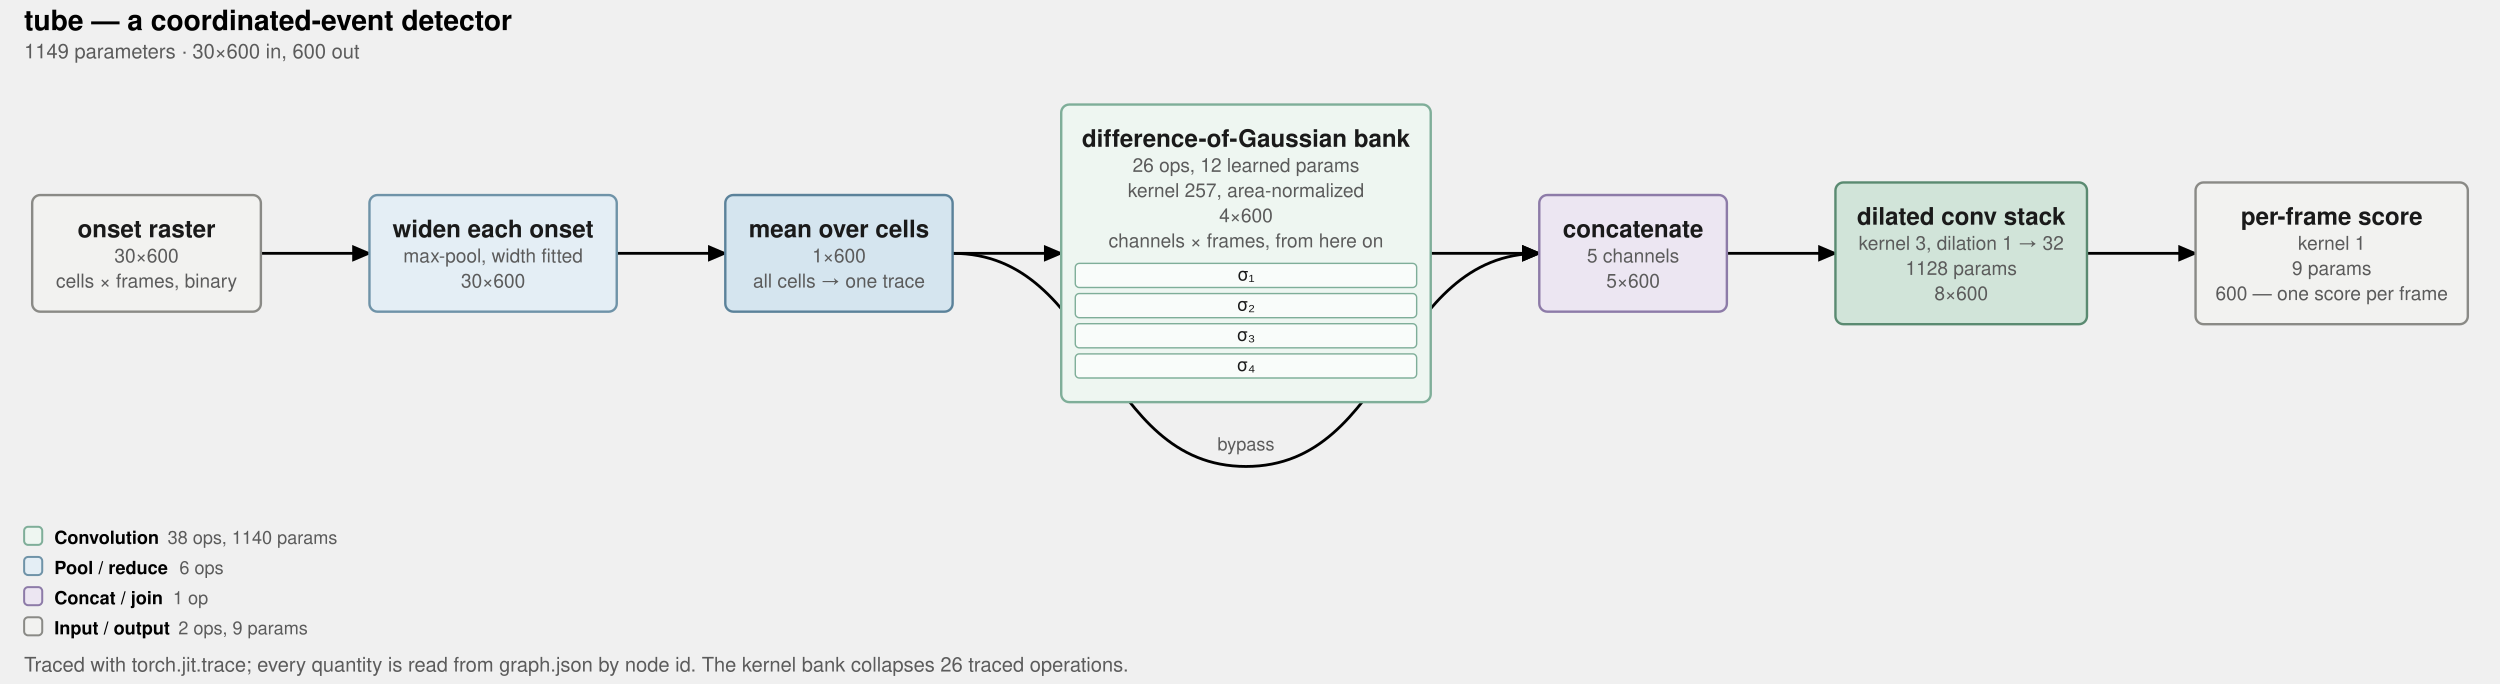
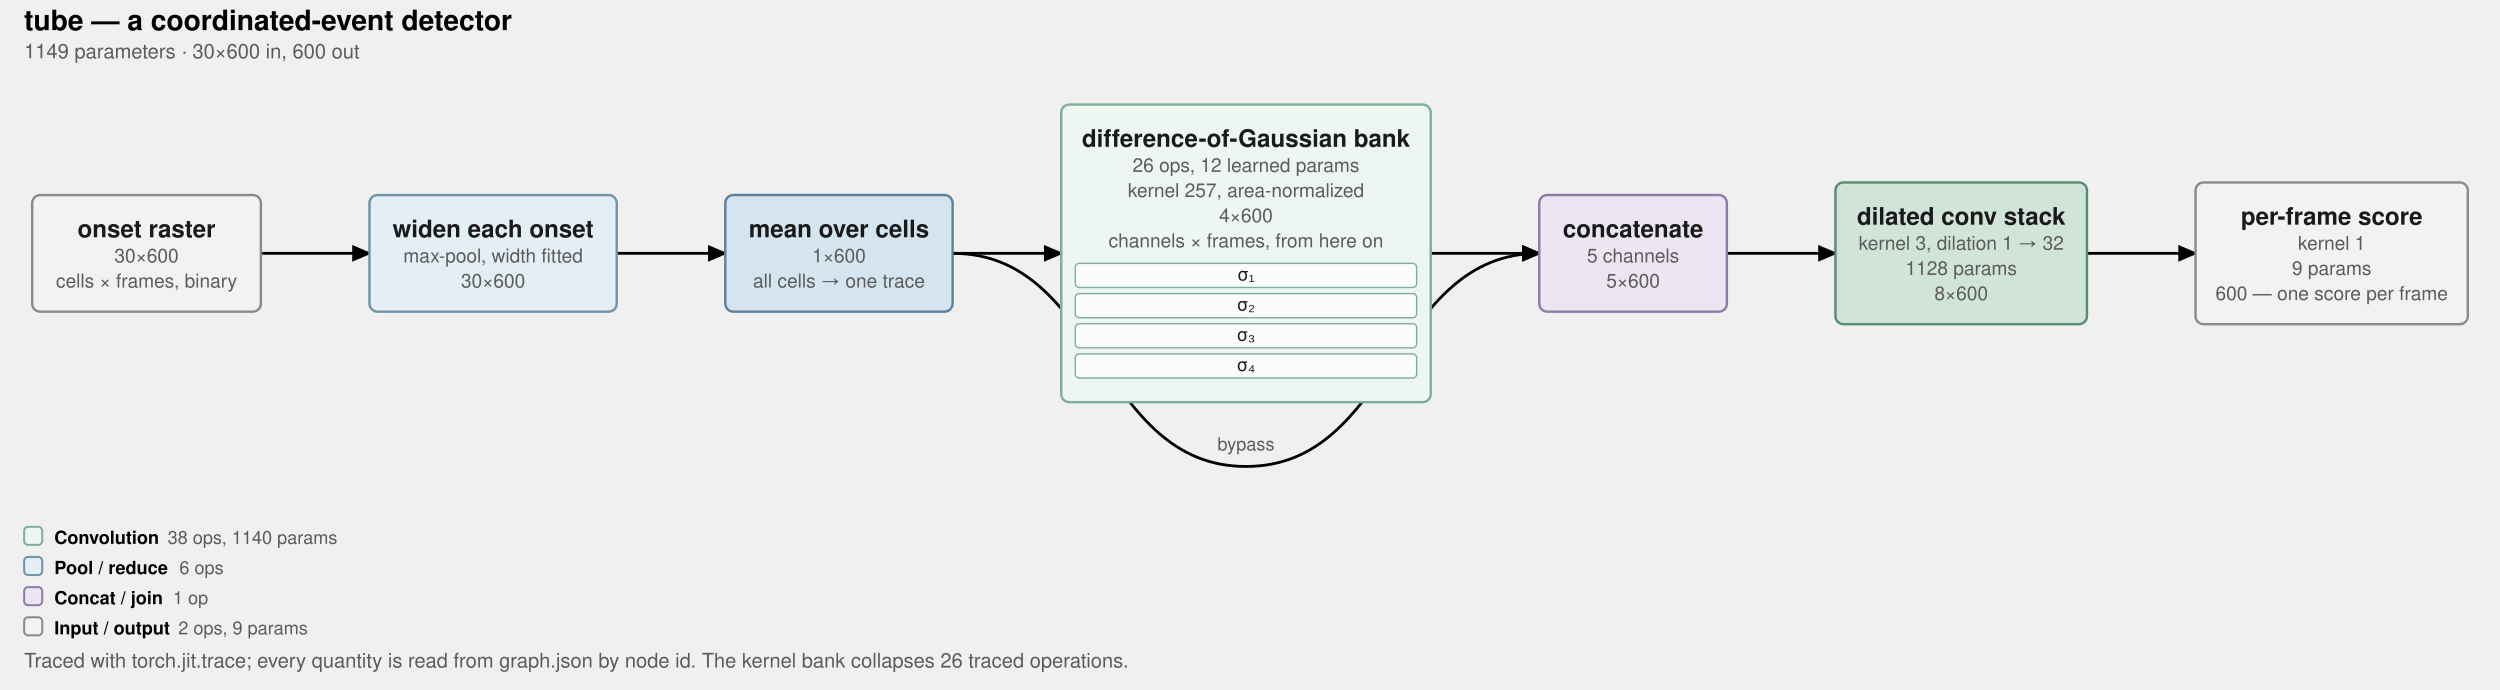
- <svg xmlns="http://www.w3.org/2000/svg" class="draughtsman" role="img" aria-label="tube — a coordinated-event detector" viewBox="0 0 1243.39 340" width="1243.39" height="340">
+ <svg xmlns="http://www.w3.org/2000/svg" class="draughtsman" role="img" aria-label="tube — a coordinated-event detector" viewBox="0 0 1243.39 343" width="1243.39" height="343">
  <defs>
    <marker id="ds-arrow" viewBox="0 0 8 8" refX="7" refY="4" markerWidth="7" markerHeight="7" orient="auto-start-reverse">
      <path d="M0 0.6 L8 4 L0 7.4 Z" style="fill:currentColor" />
    </marker>
  </defs>
  <text class="ds-title" x="12" y="15" style="font-family:Helvetica Neue, Helvetica, Arial, sans-serif;font-size:14px;font-weight:600;fill:currentColor">tube — a coordinated-event detector</text>
  <text class="ds-subtitle" x="12" y="29" style="font-family:Helvetica Neue, Helvetica, Arial, sans-serif;font-size:10px;fill:currentColor;opacity:0.62">1149 parameters · 30×600 in, 600 out</text>
  <g class="ds-body" transform="translate(0 36)">
    <path class="ds-edge ds-edge-solid" data-from="raster" data-to="widen" d="M129.75 90.01 C156.75 90.01 156.75 90.01 183.75 90.01" style="fill:none;stroke:currentColor;stroke-width:1.4" marker-end="url(#ds-arrow)" />
    <path class="ds-edge ds-edge-solid" data-from="widen" data-to="mean" d="M306.73 90.01 C333.73 90.01 333.73 90 360.73 90" style="fill:none;stroke:currentColor;stroke-width:1.4" marker-end="url(#ds-arrow)" />
    <path class="ds-edge ds-edge-solid" data-from="mean" data-to="concat" d="M473.8 90 C546.74 90 546.74 196 619.69 196 C692.63 196 692.63 90 765.57 90" style="fill:none;stroke:currentColor;stroke-width:1.4" marker-end="url(#ds-arrow)" />
    <text class="ds-edge-label" x="619.69" y="188" text-anchor="middle" style="font-family:Helvetica Neue, Helvetica, Arial, sans-serif;font-size:9.0px;fill:currentColor;opacity:0.62">bypass</text>
    <path class="ds-edge ds-edge-solid" data-from="mean" data-to="dog" d="M473.8 90 C500.8 90 500.8 90 527.8 90" style="fill:none;stroke:currentColor;stroke-width:1.4" marker-end="url(#ds-arrow)" />
    <path class="ds-edge ds-edge-solid" data-from="dog" data-to="concat" d="M711.57 90 C738.57 90 738.57 90 765.57 90" style="fill:none;stroke:currentColor;stroke-width:1.4" marker-end="url(#ds-arrow)" />
    <path class="ds-edge ds-edge-solid" data-from="concat" data-to="head" d="M858.87 90 C885.87 90 885.87 89.99 912.87 89.99" style="fill:none;stroke:currentColor;stroke-width:1.4" marker-end="url(#ds-arrow)" />
    <path class="ds-edge ds-edge-solid" data-from="head" data-to="score" d="M1037.97 89.99 C1064.97 89.99 1064.97 89.99 1091.97 89.99" style="fill:none;stroke:currentColor;stroke-width:1.4" marker-end="url(#ds-arrow)" />
    <g class="ds-stage ds-kind-input" data-stage="raster">
      <rect x="16" y="61.01" width="113.75" height="58" rx="4" style="fill:#f2f2f0;stroke:#8a8a86;stroke-width:1.2" />
      <text x="72.87" y="82.01" text-anchor="middle" style="font-family:Helvetica Neue, Helvetica, Arial, sans-serif;font-size:12.0px;font-weight:600;fill:#1a1a1a">onset raster</text>
      <text x="72.87" y="94.51" text-anchor="middle" style="font-family:Helvetica Neue, Helvetica, Arial, sans-serif;font-size:9.5px;fill:#5b5b5b">30×600</text>
      <text x="72.87" y="107.01" text-anchor="middle" style="font-family:Helvetica Neue, Helvetica, Arial, sans-serif;font-size:9.5px;fill:#5b5b5b">cells × frames, binary</text>
    </g>
    <g class="ds-stage ds-kind-pool" data-stage="widen">
      <rect x="183.75" y="61.01" width="122.99" height="58" rx="4" style="fill:#e4eef5;stroke:#6f93a8;stroke-width:1.2" />
      <text x="245.24" y="82.01" text-anchor="middle" style="font-family:Helvetica Neue, Helvetica, Arial, sans-serif;font-size:12.0px;font-weight:600;fill:#1a1a1a">widen each onset</text>
      <text x="245.24" y="94.51" text-anchor="middle" style="font-family:Helvetica Neue, Helvetica, Arial, sans-serif;font-size:9.5px;fill:#5b5b5b">max-pool, width fitted</text>
      <text x="245.24" y="107.01" text-anchor="middle" style="font-family:Helvetica Neue, Helvetica, Arial, sans-serif;font-size:9.5px;fill:#5b5b5b">30×600</text>
    </g>
    <g class="ds-stage ds-kind-reduce" data-stage="mean">
      <rect x="360.73" y="61" width="113.06" height="58" rx="4" style="fill:#d5e5ef;stroke:#5b829a;stroke-width:1.2" />
      <text x="417.27" y="82" text-anchor="middle" style="font-family:Helvetica Neue, Helvetica, Arial, sans-serif;font-size:12.0px;font-weight:600;fill:#1a1a1a">mean over cells</text>
      <text x="417.27" y="94.5" text-anchor="middle" style="font-family:Helvetica Neue, Helvetica, Arial, sans-serif;font-size:9.5px;fill:#5b5b5b">1×600</text>
      <text x="417.27" y="107" text-anchor="middle" style="font-family:Helvetica Neue, Helvetica, Arial, sans-serif;font-size:9.5px;fill:#5b5b5b">all cells → one trace</text>
    </g>
    <g class="ds-stage ds-kind-kernel" data-stage="dog">
      <rect x="527.8" y="16" width="183.78" height="148" rx="4" style="fill:#eef6f1;stroke:#7fae99;stroke-width:1.2" />
      <text x="619.69" y="37" text-anchor="middle" style="font-family:Helvetica Neue, Helvetica, Arial, sans-serif;font-size:12.0px;font-weight:600;fill:#1a1a1a">difference-of-Gaussian bank</text>
      <text x="619.69" y="49.5" text-anchor="middle" style="font-family:Helvetica Neue, Helvetica, Arial, sans-serif;font-size:9.5px;fill:#5b5b5b">26 ops, 12 learned params</text>
      <text x="619.69" y="62" text-anchor="middle" style="font-family:Helvetica Neue, Helvetica, Arial, sans-serif;font-size:9.5px;fill:#5b5b5b">kernel 257, area-normalized</text>
      <text x="619.69" y="74.5" text-anchor="middle" style="font-family:Helvetica Neue, Helvetica, Arial, sans-serif;font-size:9.5px;fill:#5b5b5b">4×600</text>
      <text x="619.69" y="87" text-anchor="middle" style="font-family:Helvetica Neue, Helvetica, Arial, sans-serif;font-size:9.5px;fill:#5b5b5b">channels × frames, from here on</text>
      <rect class="ds-lane" x="534.8" y="95" width="169.78" height="12" rx="2" style="fill:#ffffff;fill-opacity:0.62;stroke:#7fae99;stroke-width:0.7" />
      <text x="619.69" y="103.5" text-anchor="middle" style="font-family:Helvetica Neue, Helvetica, Arial, sans-serif;font-size:9.0px;fill:#1a1a1a">σ₁</text>
      <rect class="ds-lane" x="534.8" y="110" width="169.78" height="12" rx="2" style="fill:#ffffff;fill-opacity:0.62;stroke:#7fae99;stroke-width:0.7" />
      <text x="619.69" y="118.5" text-anchor="middle" style="font-family:Helvetica Neue, Helvetica, Arial, sans-serif;font-size:9.0px;fill:#1a1a1a">σ₂</text>
      <rect class="ds-lane" x="534.8" y="125" width="169.78" height="12" rx="2" style="fill:#ffffff;fill-opacity:0.62;stroke:#7fae99;stroke-width:0.7" />
      <text x="619.69" y="133.5" text-anchor="middle" style="font-family:Helvetica Neue, Helvetica, Arial, sans-serif;font-size:9.0px;fill:#1a1a1a">σ₃</text>
      <rect class="ds-lane" x="534.8" y="140" width="169.78" height="12" rx="2" style="fill:#ffffff;fill-opacity:0.62;stroke:#7fae99;stroke-width:0.7" />
      <text x="619.69" y="148.5" text-anchor="middle" style="font-family:Helvetica Neue, Helvetica, Arial, sans-serif;font-size:9.0px;fill:#1a1a1a">σ₄</text>
    </g>
    <g class="ds-stage ds-kind-concat" data-stage="concat">
      <rect x="765.57" y="61" width="93.3" height="58" rx="4" style="fill:#ece6f2;stroke:#8d7ba8;stroke-width:1.2" />
      <text x="812.22" y="82" text-anchor="middle" style="font-family:Helvetica Neue, Helvetica, Arial, sans-serif;font-size:12.0px;font-weight:600;fill:#1a1a1a">concatenate</text>
      <text x="812.22" y="94.5" text-anchor="middle" style="font-family:Helvetica Neue, Helvetica, Arial, sans-serif;font-size:9.5px;fill:#5b5b5b">5 channels</text>
      <text x="812.22" y="107" text-anchor="middle" style="font-family:Helvetica Neue, Helvetica, Arial, sans-serif;font-size:9.5px;fill:#5b5b5b">5×600</text>
    </g>
    <g class="ds-stage ds-kind-stack" data-stage="head">
      <rect x="912.87" y="54.74" width="125.1" height="70.5" rx="4" style="fill:#d1e4d9;stroke:#5a8a71;stroke-width:1.2" />
      <text x="975.42" y="75.74" text-anchor="middle" style="font-family:Helvetica Neue, Helvetica, Arial, sans-serif;font-size:12.0px;font-weight:600;fill:#1a1a1a">dilated conv stack</text>
      <text x="975.42" y="88.24" text-anchor="middle" style="font-family:Helvetica Neue, Helvetica, Arial, sans-serif;font-size:9.5px;fill:#5b5b5b">kernel 3, dilation 1 → 32</text>
      <text x="975.42" y="100.74" text-anchor="middle" style="font-family:Helvetica Neue, Helvetica, Arial, sans-serif;font-size:9.5px;fill:#5b5b5b">1128 params</text>
      <text x="975.42" y="113.24" text-anchor="middle" style="font-family:Helvetica Neue, Helvetica, Arial, sans-serif;font-size:9.5px;fill:#5b5b5b">8×600</text>
    </g>
    <g class="ds-stage ds-kind-output" data-stage="score">
      <rect x="1091.97" y="54.74" width="135.42" height="70.5" rx="4" style="fill:#f2f2f0;stroke:#8a8a86;stroke-width:1.2" />
      <text x="1159.68" y="75.74" text-anchor="middle" style="font-family:Helvetica Neue, Helvetica, Arial, sans-serif;font-size:12.0px;font-weight:600;fill:#1a1a1a">per-frame score</text>
      <text x="1159.68" y="88.24" text-anchor="middle" style="font-family:Helvetica Neue, Helvetica, Arial, sans-serif;font-size:9.5px;fill:#5b5b5b">kernel 1</text>
      <text x="1159.68" y="100.74" text-anchor="middle" style="font-family:Helvetica Neue, Helvetica, Arial, sans-serif;font-size:9.5px;fill:#5b5b5b">9 params</text>
      <text x="1159.68" y="113.24" text-anchor="middle" style="font-family:Helvetica Neue, Helvetica, Arial, sans-serif;font-size:9.5px;fill:#5b5b5b">600 — one score per frame</text>
    </g>
  </g>
  <g class="ds-legend">
    <rect class="ds-legend-swatch ds-kind-kernel" x="12" y="262" width="9" height="9" rx="2" style="fill:#eef6f1;stroke:#7fae99;stroke-width:1" />
    <text class="ds-legend-label" x="27" y="270.5" style="font-family:Helvetica Neue, Helvetica, Arial, sans-serif;font-size:9.0px;font-weight:600;fill:currentColor">Convolution</text>
    <text class="ds-legend-share" x="83.37" y="270.5" style="font-family:Helvetica Neue, Helvetica, Arial, sans-serif;font-size:9.0px;fill:currentColor;opacity:0.62">38 ops, 1140 params</text>
    <rect class="ds-legend-swatch ds-kind-pool" x="12" y="277" width="9" height="9" rx="2" style="fill:#e4eef5;stroke:#6f93a8;stroke-width:1" />
    <text class="ds-legend-label" x="27" y="285.5" style="font-family:Helvetica Neue, Helvetica, Arial, sans-serif;font-size:9.0px;font-weight:600;fill:currentColor">Pool / reduce</text>
    <text class="ds-legend-share" x="89.21" y="285.5" style="font-family:Helvetica Neue, Helvetica, Arial, sans-serif;font-size:9.0px;fill:currentColor;opacity:0.62">6 ops</text>
    <rect class="ds-legend-swatch ds-kind-concat" x="12" y="292" width="9" height="9" rx="2" style="fill:#ece6f2;stroke:#8d7ba8;stroke-width:1" />
    <text class="ds-legend-label" x="27" y="300.5" style="font-family:Helvetica Neue, Helvetica, Arial, sans-serif;font-size:9.0px;font-weight:600;fill:currentColor">Concat / join</text>
    <text class="ds-legend-share" x="86.02" y="300.5" style="font-family:Helvetica Neue, Helvetica, Arial, sans-serif;font-size:9.0px;fill:currentColor;opacity:0.62">1 op</text>
    <rect class="ds-legend-swatch ds-kind-input" x="12" y="307" width="9" height="9" rx="2" style="fill:#f2f2f0;stroke:#8a8a86;stroke-width:1" />
    <text class="ds-legend-label" x="27" y="315.5" style="font-family:Helvetica Neue, Helvetica, Arial, sans-serif;font-size:9.0px;font-weight:600;fill:currentColor">Input / output</text>
    <text class="ds-legend-share" x="88.69" y="315.5" style="font-family:Helvetica Neue, Helvetica, Arial, sans-serif;font-size:9.0px;fill:currentColor;opacity:0.62">2 ops, 9 params</text>
  </g>
-   <text class="ds-caption" x="12" y="334" style="font-family:Helvetica Neue, Helvetica, Arial, sans-serif;font-size:10.0px;fill:currentColor;opacity:0.62">Traced with torch.jit.trace; every quantity is read from graph.json by node id. The kernel bank collapses 26 traced operations.</text>
+   <text class="ds-caption" x="12" y="332" style="font-family:Helvetica Neue, Helvetica, Arial, sans-serif;font-size:10.0px;fill:currentColor;opacity:0.62">Traced with torch.jit.trace; every quantity is read from graph.json by node id. The kernel bank collapses 26 traced operations.</text>
</svg>
